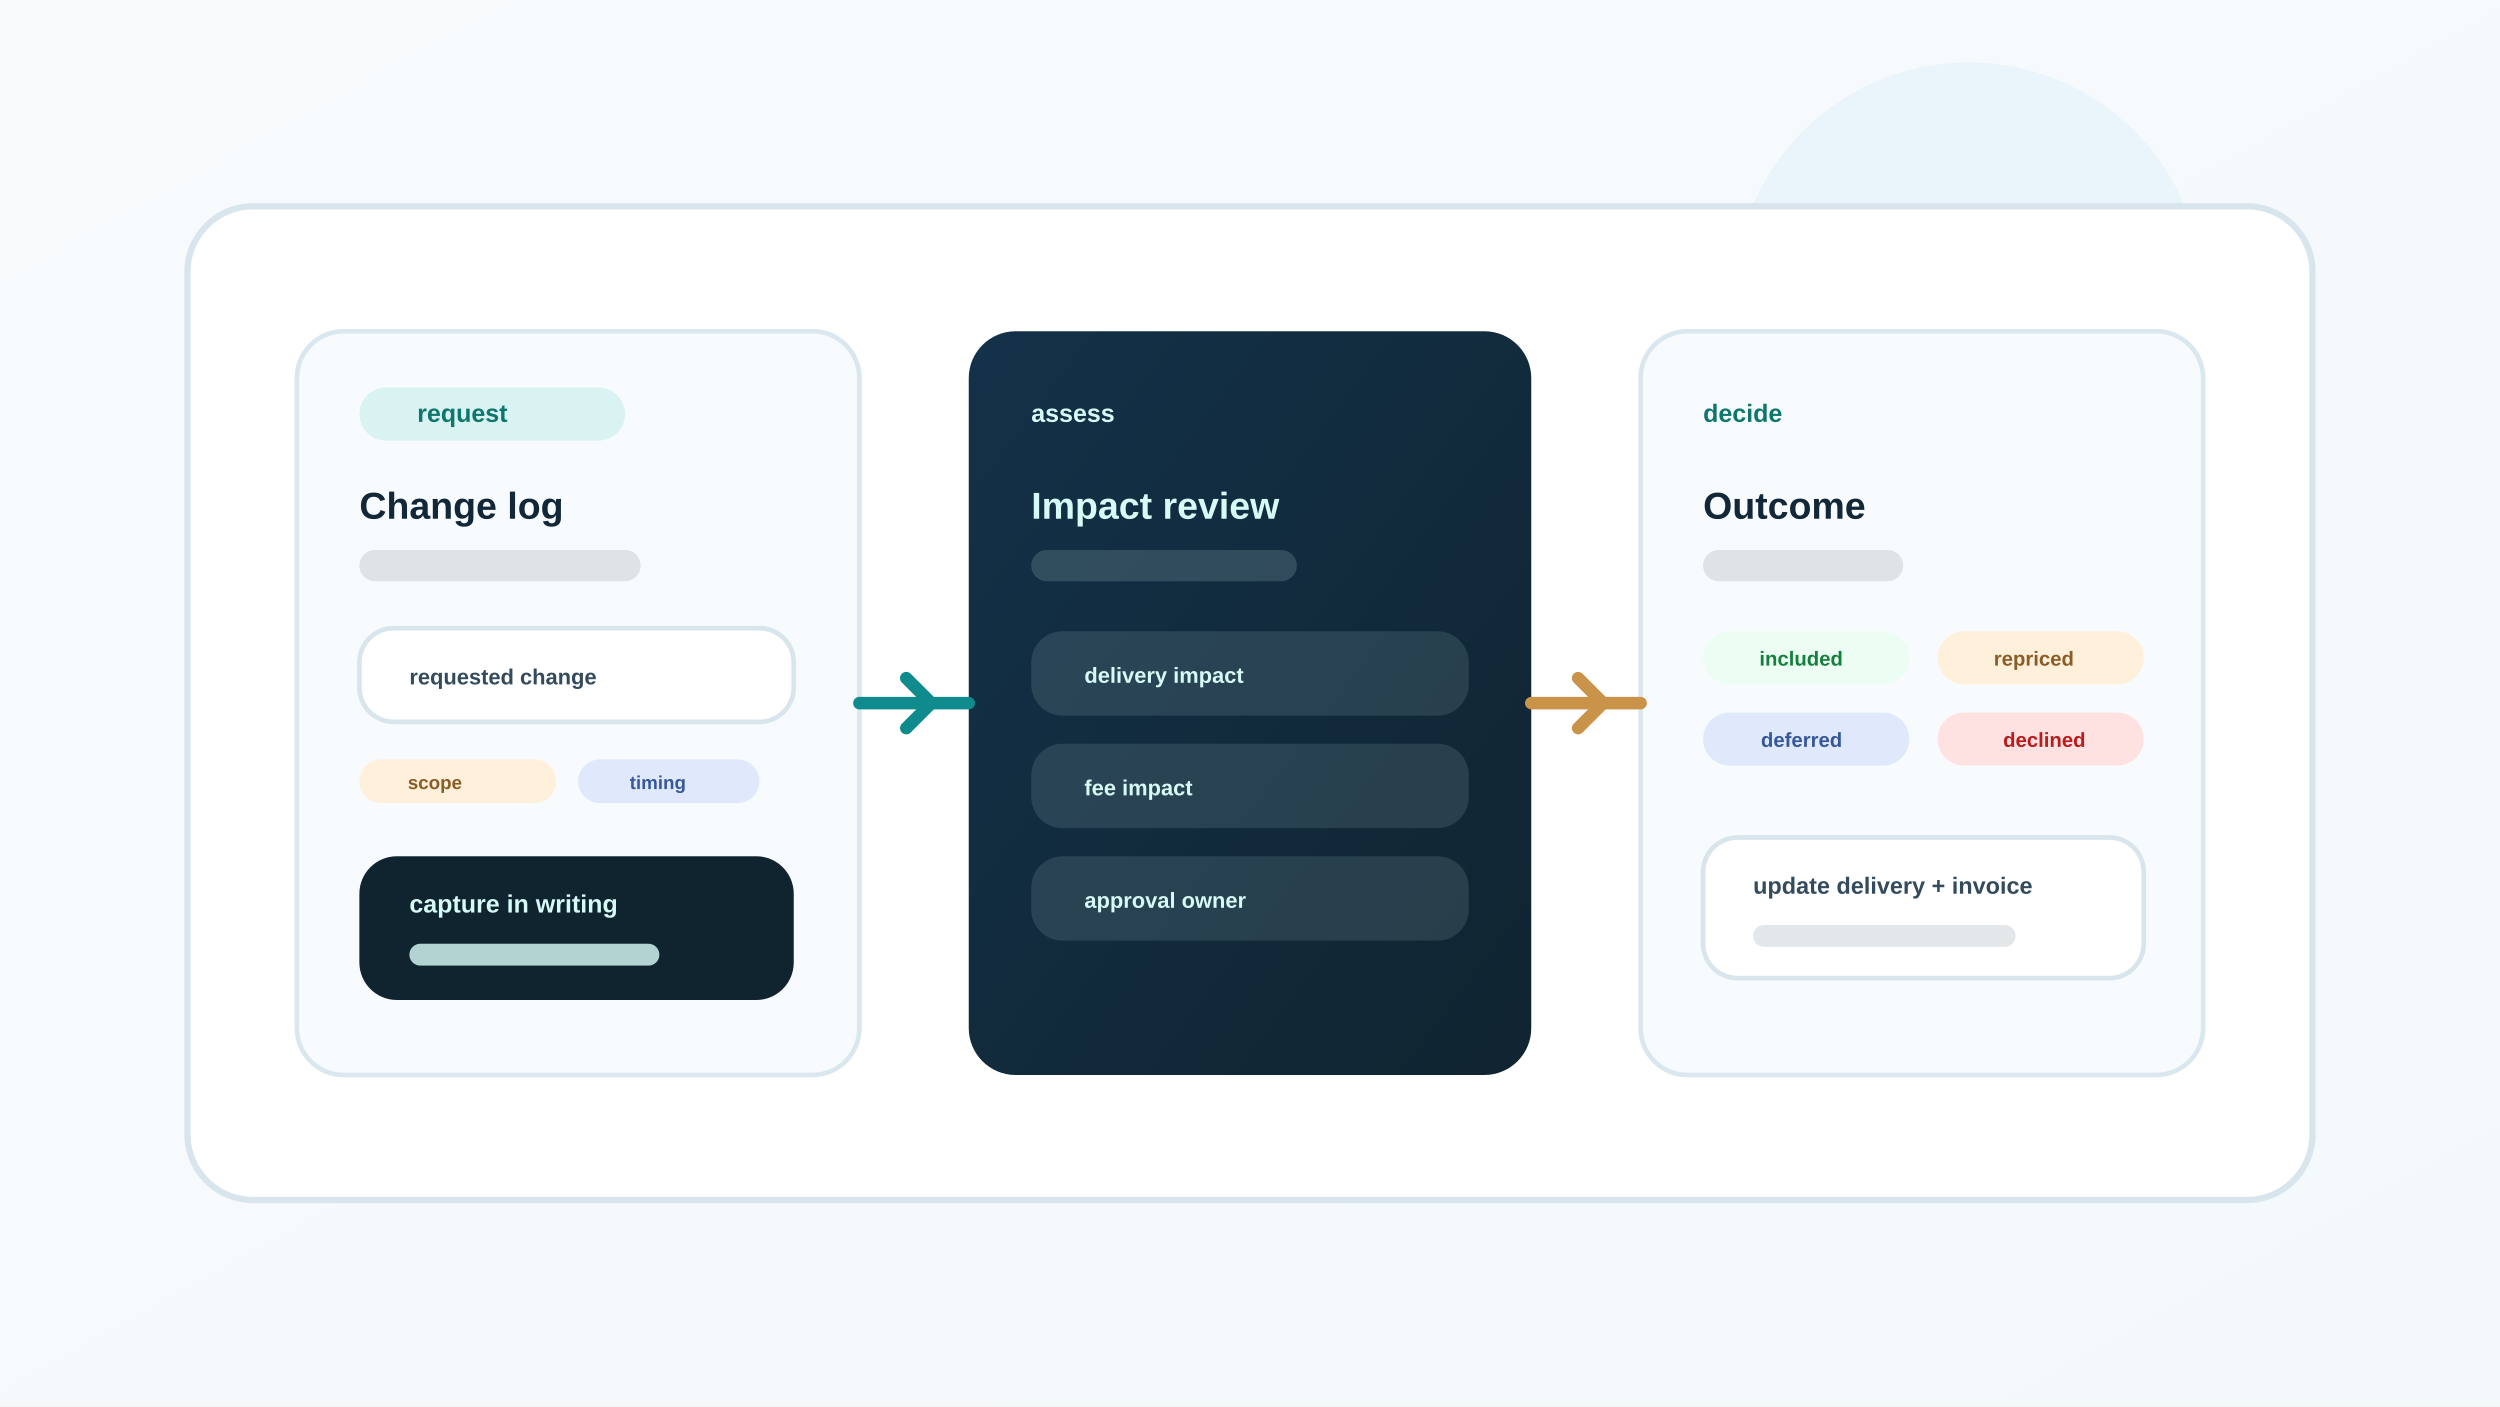
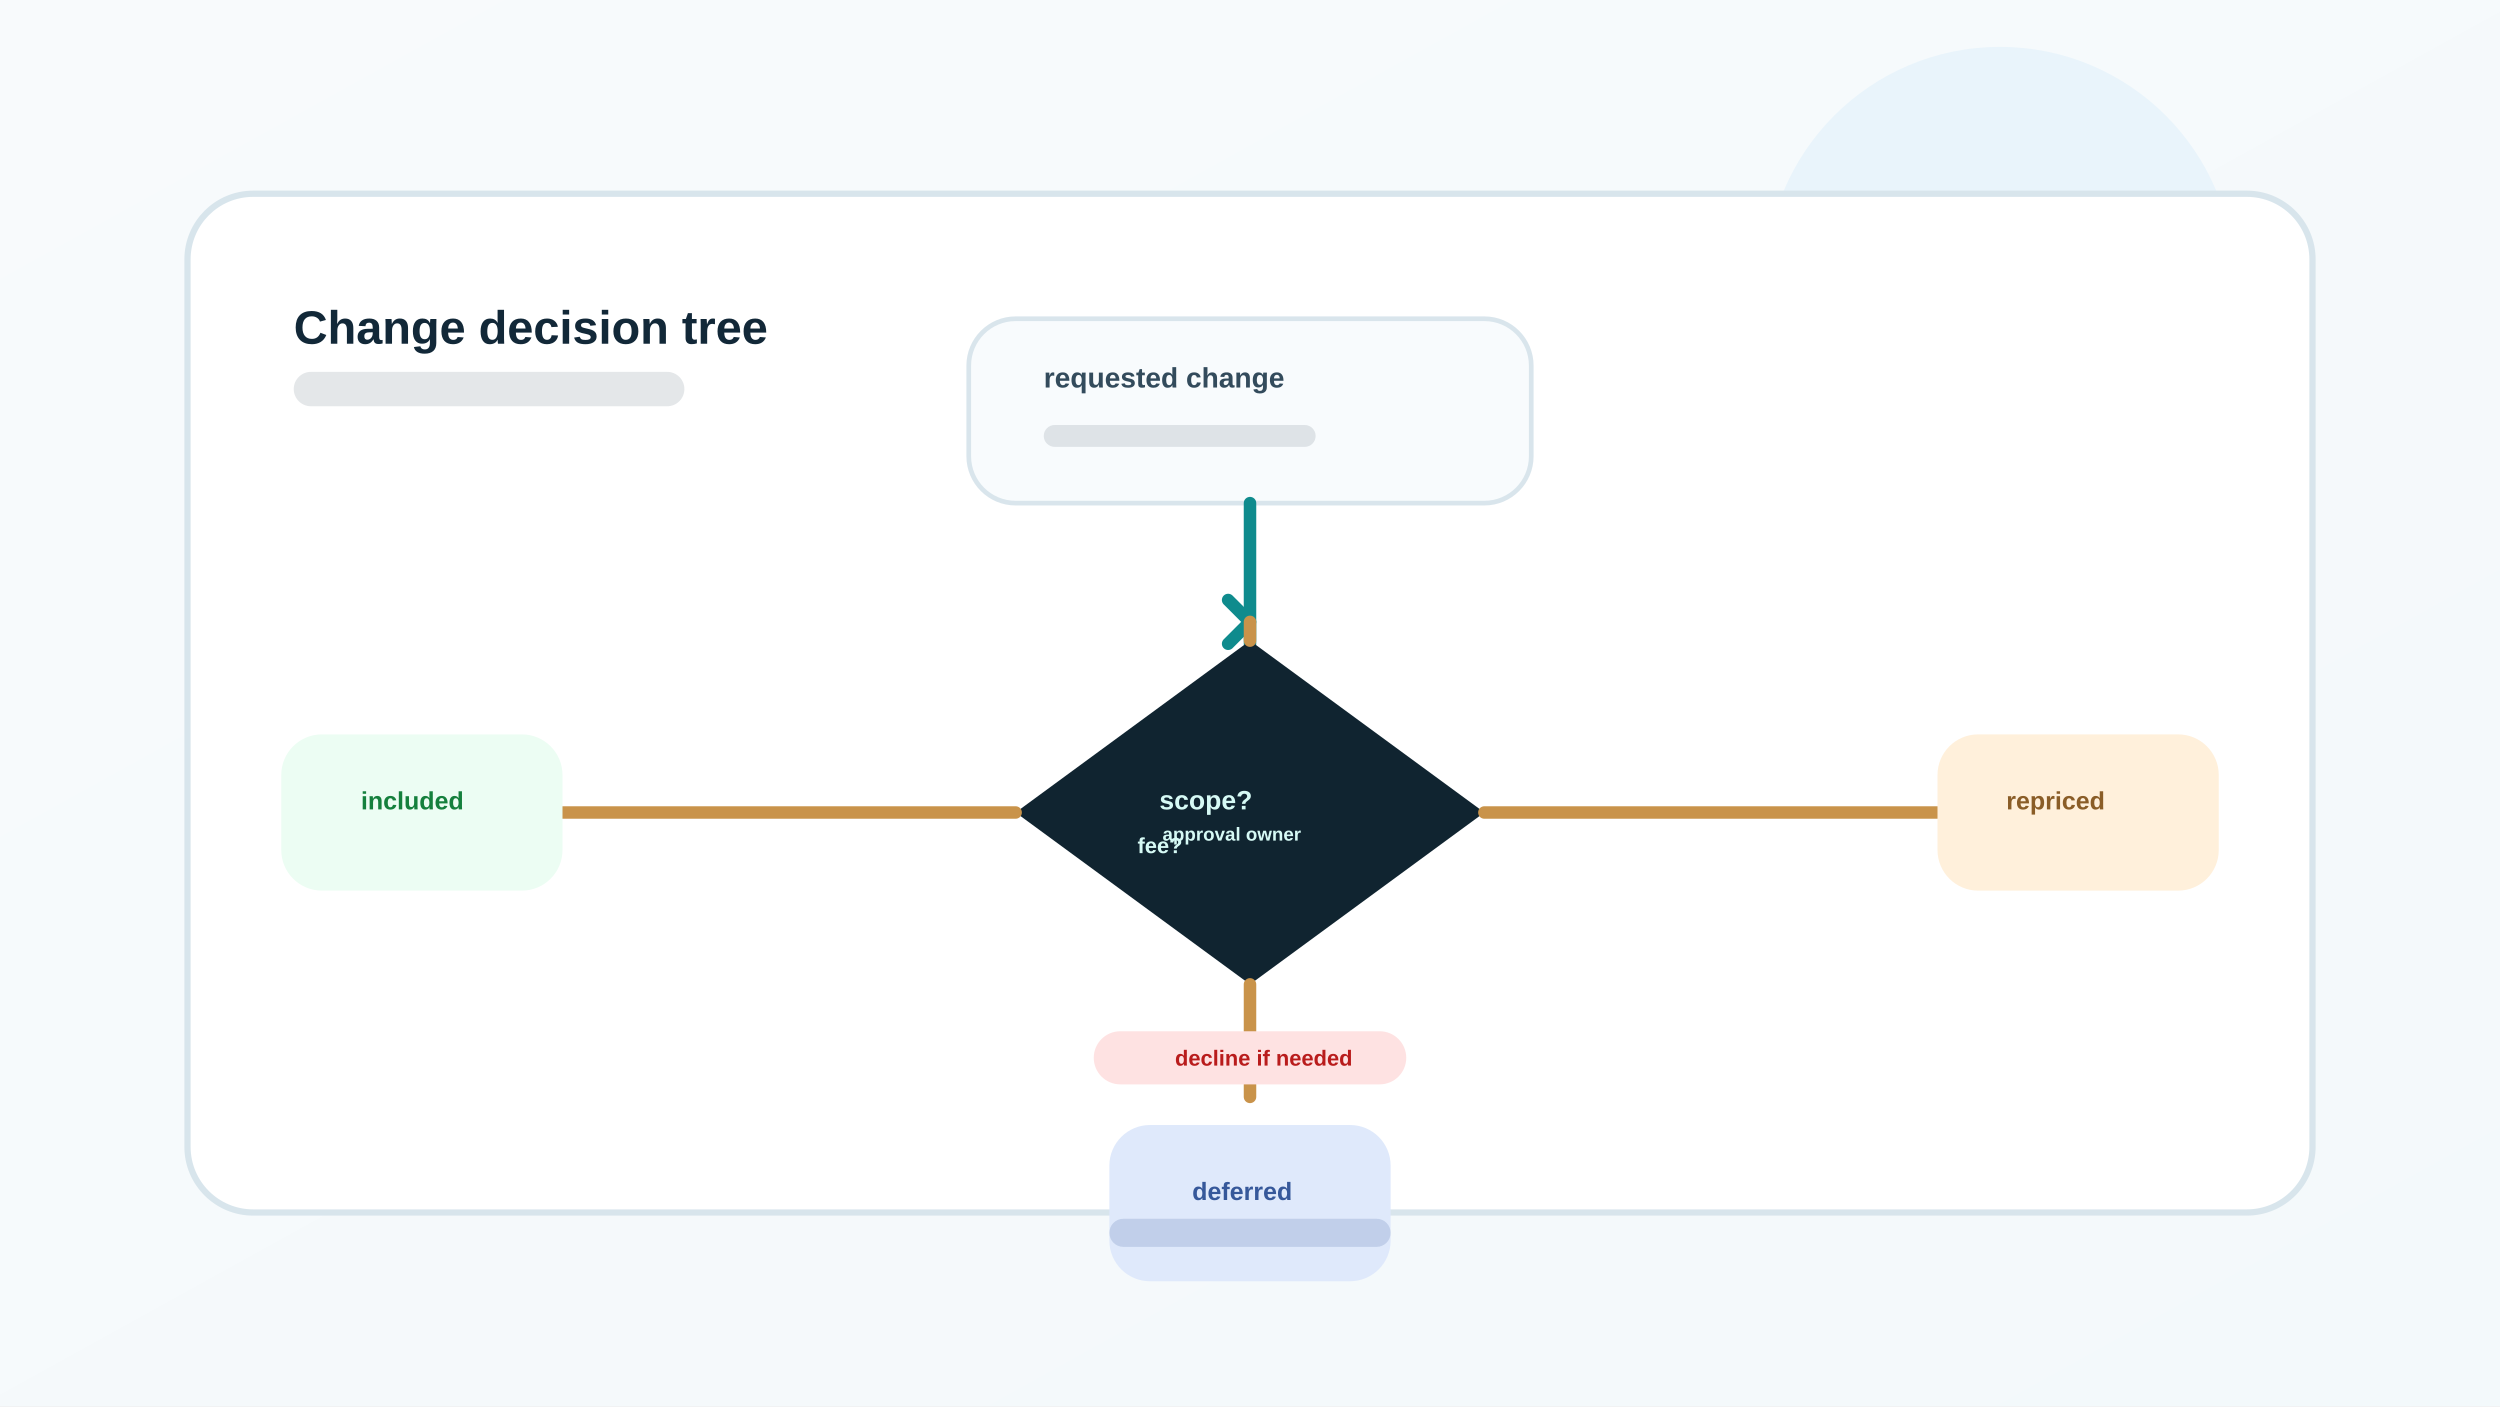
<svg xmlns="http://www.w3.org/2000/svg" viewBox="0 0 1600 900" role="img" aria-labelledby="title desc">
  <defs>
    <linearGradient id="bg" x1="0%" y1="0%" x2="100%" y2="100%">
      <stop offset="0%" stop-color="#f8fafc" />
      <stop offset="100%" stop-color="#f3f9fb" />
    </linearGradient>
-     <linearGradient id="dark" x1="0%" y1="0%" x2="100%" y2="100%">
-       <stop offset="0%" stop-color="#133149" />
-       <stop offset="100%" stop-color="#102430" />
-     </linearGradient>
  </defs>
  <rect width="1600" height="900" fill="url(#bg)" />
-   <circle cx="1260" cy="190" r="150" fill="#e9f4fb" />
-   <rect x="120" y="132" width="1360" height="636" rx="42" fill="#ffffff" stroke="#d8e5ec" stroke-width="4" />
-   <rect x="190" y="212" width="360" height="476" rx="30" fill="#f8fbfd" stroke="#dae7ef" stroke-width="3" />
-   <rect x="620" y="212" width="360" height="476" rx="30" fill="url(#dark)" />
-   <rect x="1050" y="212" width="360" height="476" rx="30" fill="#f8fbfd" stroke="#dae7ef" stroke-width="3" />
-   <rect x="230" y="248" width="170" height="34" rx="17" fill="#d8f3f1" />
-   <text x="267" y="270" font-family="Segoe UI, Arial, sans-serif" font-size="16" font-weight="700" fill="#0f766e">request</text>
-   <text x="230" y="332" font-family="Segoe UI, Arial, sans-serif" font-size="24" font-weight="700" fill="#122838">Change log</text>
-   <rect x="230" y="352" width="180" height="20" rx="10" fill="#173042" opacity=".12" />
-   <rect x="230" y="402" width="278" height="60" rx="22" fill="#ffffff" stroke="#d9e5ec" stroke-width="3" />
-   <text x="262" y="438" font-family="Segoe UI, Arial, sans-serif" font-size="14" font-weight="700" fill="#334b5c">requested change</text>
-   <rect x="230" y="486" width="126" height="28" rx="14" fill="#fff0db" />
-   <rect x="370" y="486" width="116" height="28" rx="14" fill="#dfe9fb" />
-   <text x="261" y="505" font-family="Segoe UI, Arial, sans-serif" font-size="12" font-weight="700" fill="#8a5d27">scope</text>
-   <text x="403" y="505" font-family="Segoe UI, Arial, sans-serif" font-size="12" font-weight="700" fill="#36589a">timing</text>
-   <rect x="230" y="548" width="278" height="92" rx="24" fill="#102430" />
-   <text x="262" y="584" font-family="Segoe UI, Arial, sans-serif" font-size="16" font-weight="700" fill="#d6faf5">capture in writing</text>
-   <rect x="262" y="604" width="160" height="14" rx="7" fill="#d6faf5" opacity=".82" />
-   <text x="660" y="270" font-family="Segoe UI, Arial, sans-serif" font-size="16" font-weight="700" fill="#d6faf5">assess</text>
-   <text x="660" y="332" font-family="Segoe UI, Arial, sans-serif" font-size="24" font-weight="700" fill="#d6faf5">Impact review</text>
-   <rect x="660" y="352" width="170" height="20" rx="10" fill="#d6faf5" opacity=".16" />
-   <rect x="660" y="404" width="280" height="54" rx="20" fill="#d6faf5" opacity=".12" />
-   <rect x="660" y="476" width="280" height="54" rx="20" fill="#d6faf5" opacity=".12" />
-   <rect x="660" y="548" width="280" height="54" rx="20" fill="#d6faf5" opacity=".12" />
-   <text x="694" y="437" font-family="Segoe UI, Arial, sans-serif" font-size="14" font-weight="700" fill="#d6faf5">delivery impact</text>
-   <text x="694" y="509" font-family="Segoe UI, Arial, sans-serif" font-size="14" font-weight="700" fill="#d6faf5">fee impact</text>
-   <text x="694" y="581" font-family="Segoe UI, Arial, sans-serif" font-size="14" font-weight="700" fill="#d6faf5">approval owner</text>
-   <text x="1090" y="270" font-family="Segoe UI, Arial, sans-serif" font-size="16" font-weight="700" fill="#0f766e">decide</text>
-   <text x="1090" y="332" font-family="Segoe UI, Arial, sans-serif" font-size="24" font-weight="700" fill="#122838">Outcome</text>
-   <rect x="1090" y="352" width="128" height="20" rx="10" fill="#173042" opacity=".12" />
-   <rect x="1090" y="404" width="132" height="34" rx="17" fill="#ecfdf3" />
-   <rect x="1240" y="404" width="132" height="34" rx="17" fill="#fff0db" />
-   <rect x="1090" y="456" width="132" height="34" rx="17" fill="#dfe9fb" />
-   <rect x="1240" y="456" width="132" height="34" rx="17" fill="#fee2e2" />
-   <text x="1126" y="426" font-family="Segoe UI, Arial, sans-serif" font-size="13" font-weight="700" fill="#15803d">included</text>
-   <text x="1276" y="426" font-family="Segoe UI, Arial, sans-serif" font-size="13" font-weight="700" fill="#8a5d27">repriced</text>
-   <text x="1127" y="478" font-family="Segoe UI, Arial, sans-serif" font-size="13" font-weight="700" fill="#36589a">deferred</text>
-   <text x="1282" y="478" font-family="Segoe UI, Arial, sans-serif" font-size="13" font-weight="700" fill="#b91c1c">declined</text>
-   <rect x="1090" y="536" width="282" height="90" rx="22" fill="#ffffff" stroke="#d9e5ec" stroke-width="3" />
-   <text x="1122" y="572" font-family="Segoe UI, Arial, sans-serif" font-size="15" font-weight="700" fill="#334b5c">update delivery + invoice</text>
-   <rect x="1122" y="592" width="168" height="14" rx="7" fill="#173042" opacity=".12" />
-   <path d="M550 450h70" stroke="#0f8b8d" stroke-width="8" stroke-linecap="round" />
-   <path d="M980 450h70" stroke="#c9934a" stroke-width="8" stroke-linecap="round" />
-   <path d="M596 450l-16-16m16 16l-16 16" stroke="#0f8b8d" stroke-width="8" stroke-linecap="round" stroke-linejoin="round" />
-   <path d="M1026 450l-16-16m16 16l-16 16" stroke="#c9934a" stroke-width="8" stroke-linecap="round" stroke-linejoin="round" />
+   <circle cx="1280" cy="180" r="150" fill="#e9f4fb" />
+   <rect x="120" y="124" width="1360" height="652" rx="42" fill="#ffffff" stroke="#d8e5ec" stroke-width="4" />
+   <text x="188" y="220" font-family="Segoe UI, Arial, sans-serif" font-size="30" font-weight="700" fill="#122838">Change decision tree</text>
+   <rect x="188" y="238" width="250" height="22" rx="11" fill="#173042" opacity=".12" />
+   <rect x="620" y="204" width="360" height="118" rx="30" fill="#f8fbfd" stroke="#d9e5ec" stroke-width="3" />
+   <text x="668" y="248" font-family="Segoe UI, Arial, sans-serif" font-size="18" font-weight="700" fill="#334b5c">requested change</text>
+   <rect x="668" y="272" width="174" height="14" rx="7" fill="#173042" opacity=".12" />
+   <path d="M800 322v90" stroke="#0f8b8d" stroke-width="8" stroke-linecap="round" />
+   <path d="M800 398l-14-14m14 14l-14 14" stroke="#0f8b8d" stroke-width="8" stroke-linecap="round" stroke-linejoin="round" />
+   <polygon points="800,410 950,520 800,630 650,520" fill="#102430" />
+   <text x="742" y="518" font-family="Segoe UI, Arial, sans-serif" font-size="17" font-weight="700" fill="#d6faf5">scope?</text>
+   <text x="728" y="546" font-family="Segoe UI, Arial, sans-serif" font-size="14" font-weight="700" fill="#d6faf5">fee?</text>
+   <path d="M650 520H360M950 520h290M800 630v72M800 410v-12" stroke="#c9934a" stroke-width="8" stroke-linecap="round" />
+   <rect x="180" y="470" width="180" height="100" rx="26" fill="#ecfdf3" />
+   <rect x="1240" y="470" width="180" height="100" rx="26" fill="#fff0db" />
+   <rect x="710" y="720" width="180" height="100" rx="26" fill="#dfe9fb" />
+   <rect x="710" y="90" width="180" height="86" rx="26" fill="#fee2e2" opacity="0" />
+   <text x="231" y="518" font-family="Segoe UI, Arial, sans-serif" font-size="16" font-weight="700" fill="#15803d">included</text>
+   <text x="1284" y="518" font-family="Segoe UI, Arial, sans-serif" font-size="16" font-weight="700" fill="#8a5d27">repriced</text>
+   <text x="763" y="768" font-family="Segoe UI, Arial, sans-serif" font-size="16" font-weight="700" fill="#36589a">deferred</text>
+   <rect x="700" y="660" width="200" height="34" rx="17" fill="#fee2e2" />
+   <text x="752" y="682" font-family="Segoe UI, Arial, sans-serif" font-size="14" font-weight="700" fill="#b91c1c">decline if needed</text>
+   <rect x="710" y="780" width="180" height="18" rx="9" fill="#36589a" opacity=".18" />
+   <text x="744" y="538" font-family="Segoe UI, Arial, sans-serif" font-size="12" font-weight="700" fill="#d6faf5">approval owner</text>
</svg>
